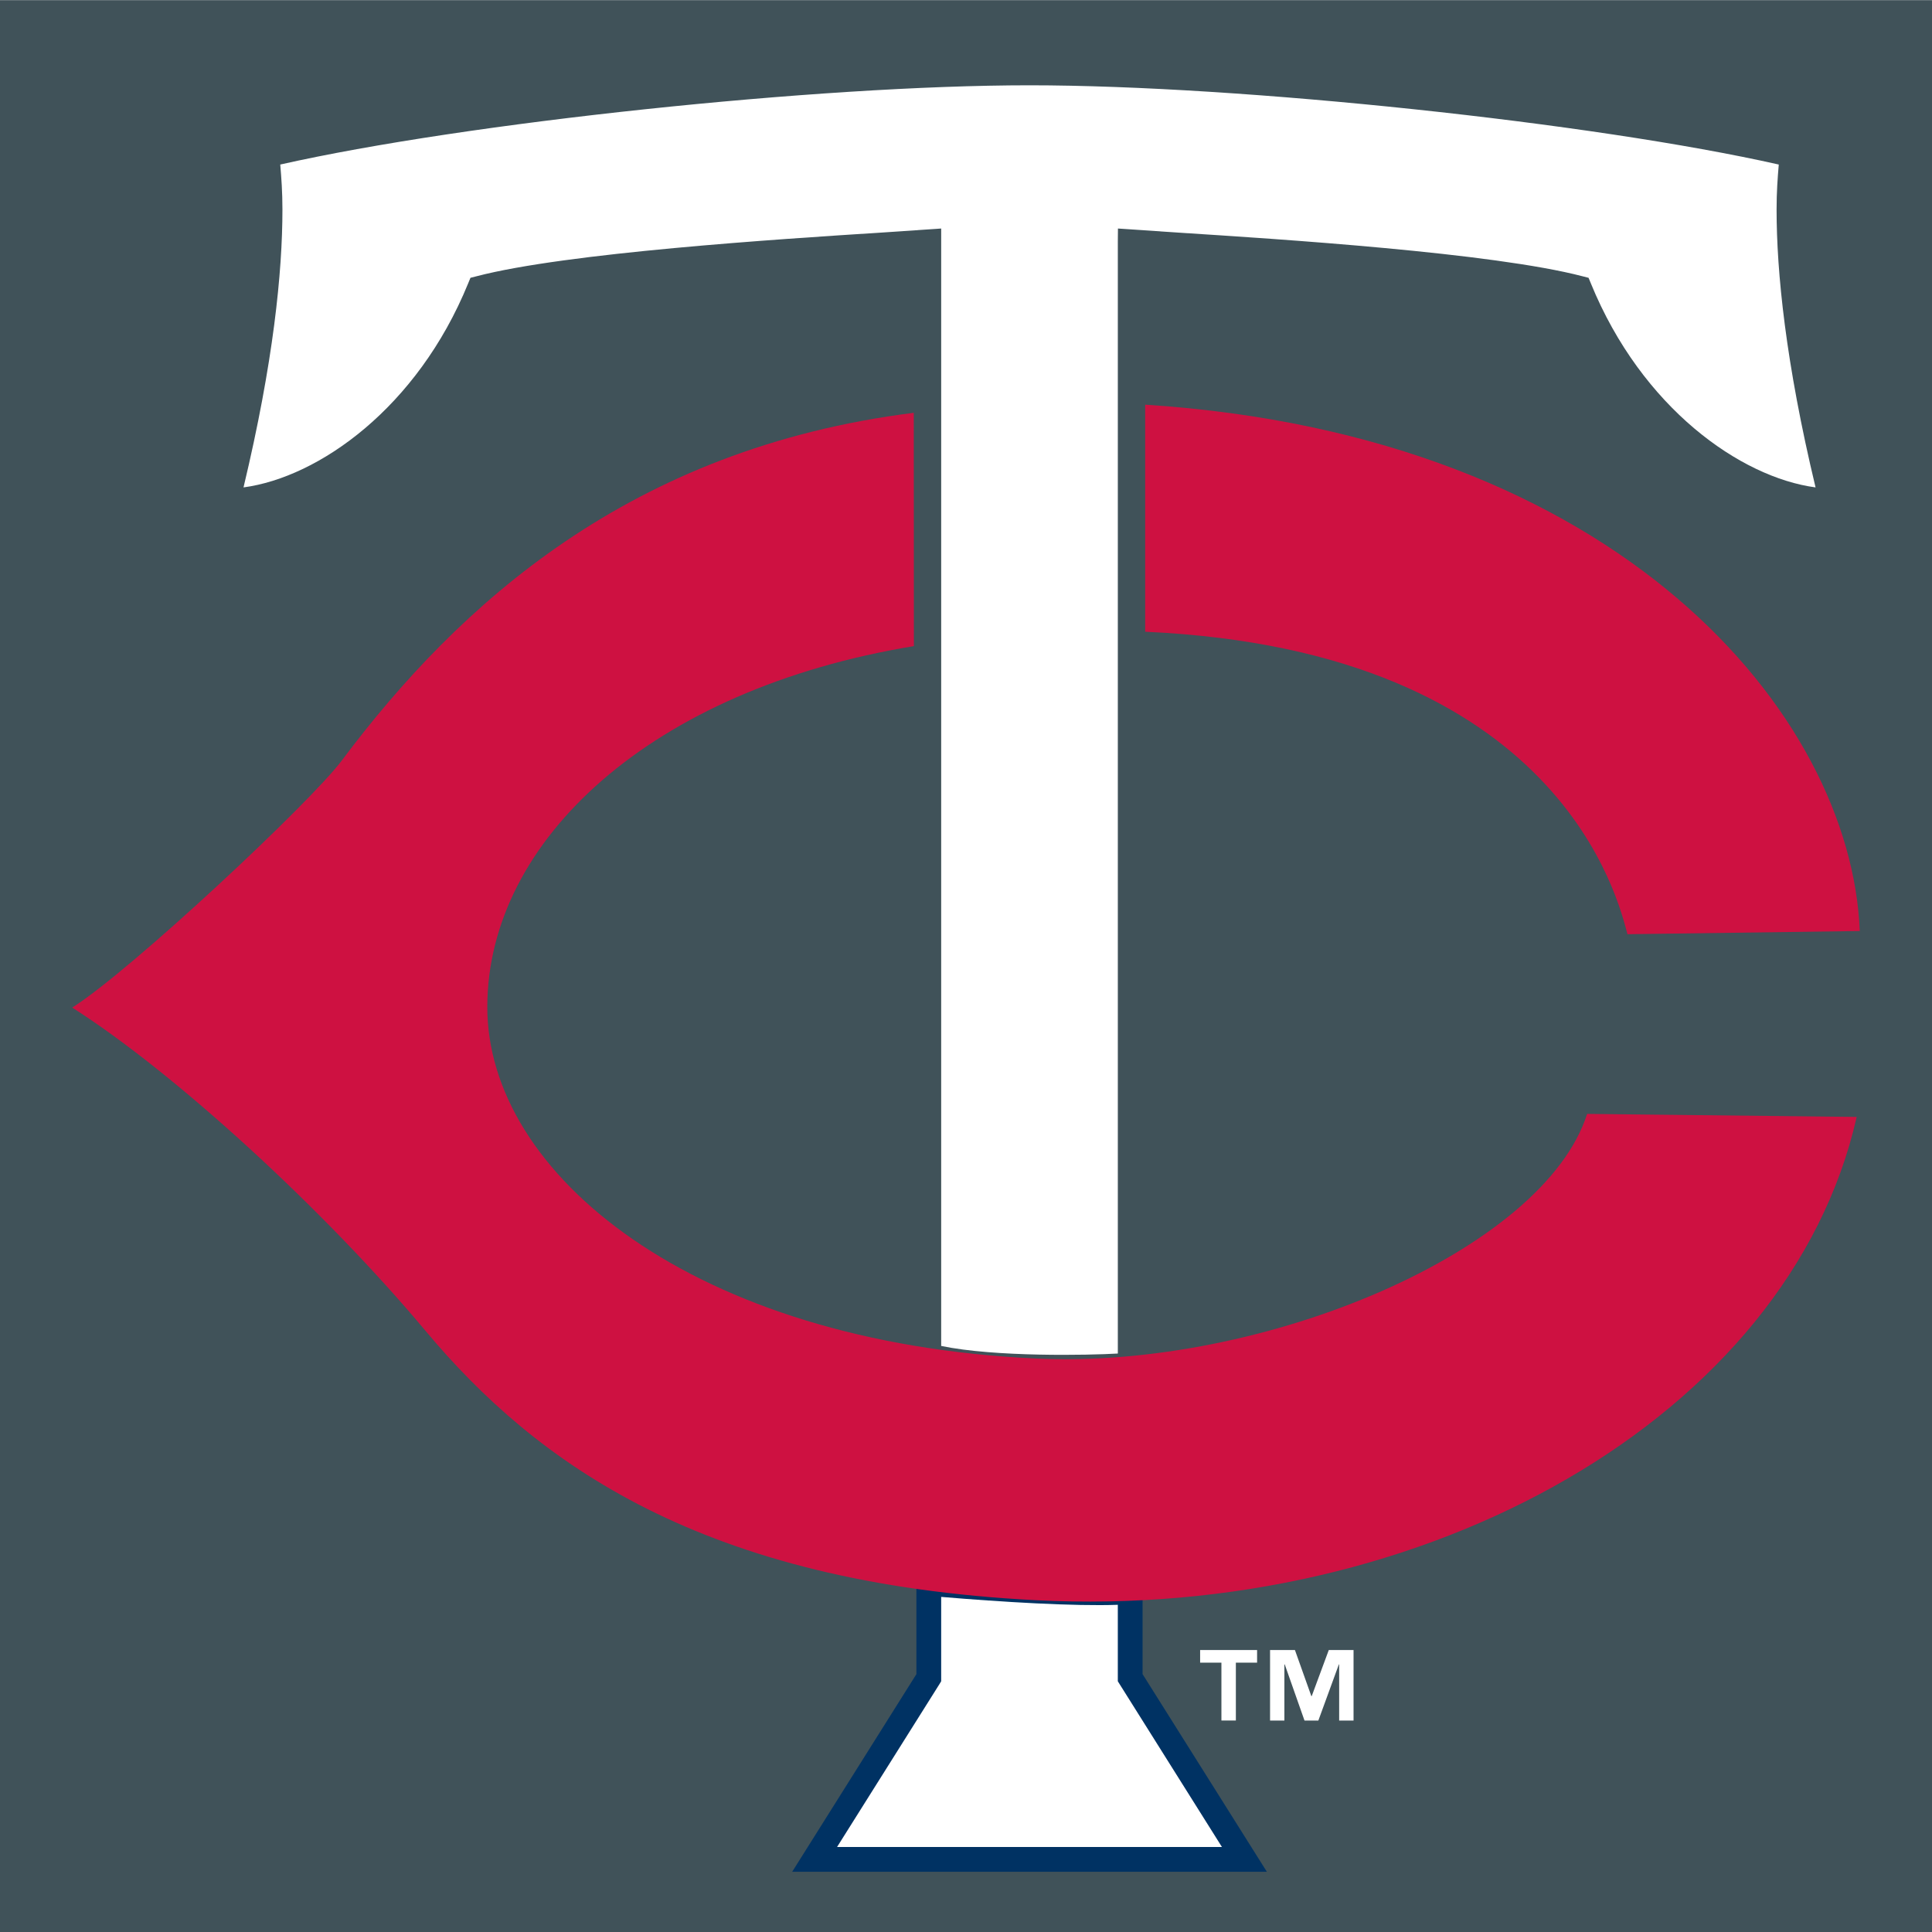
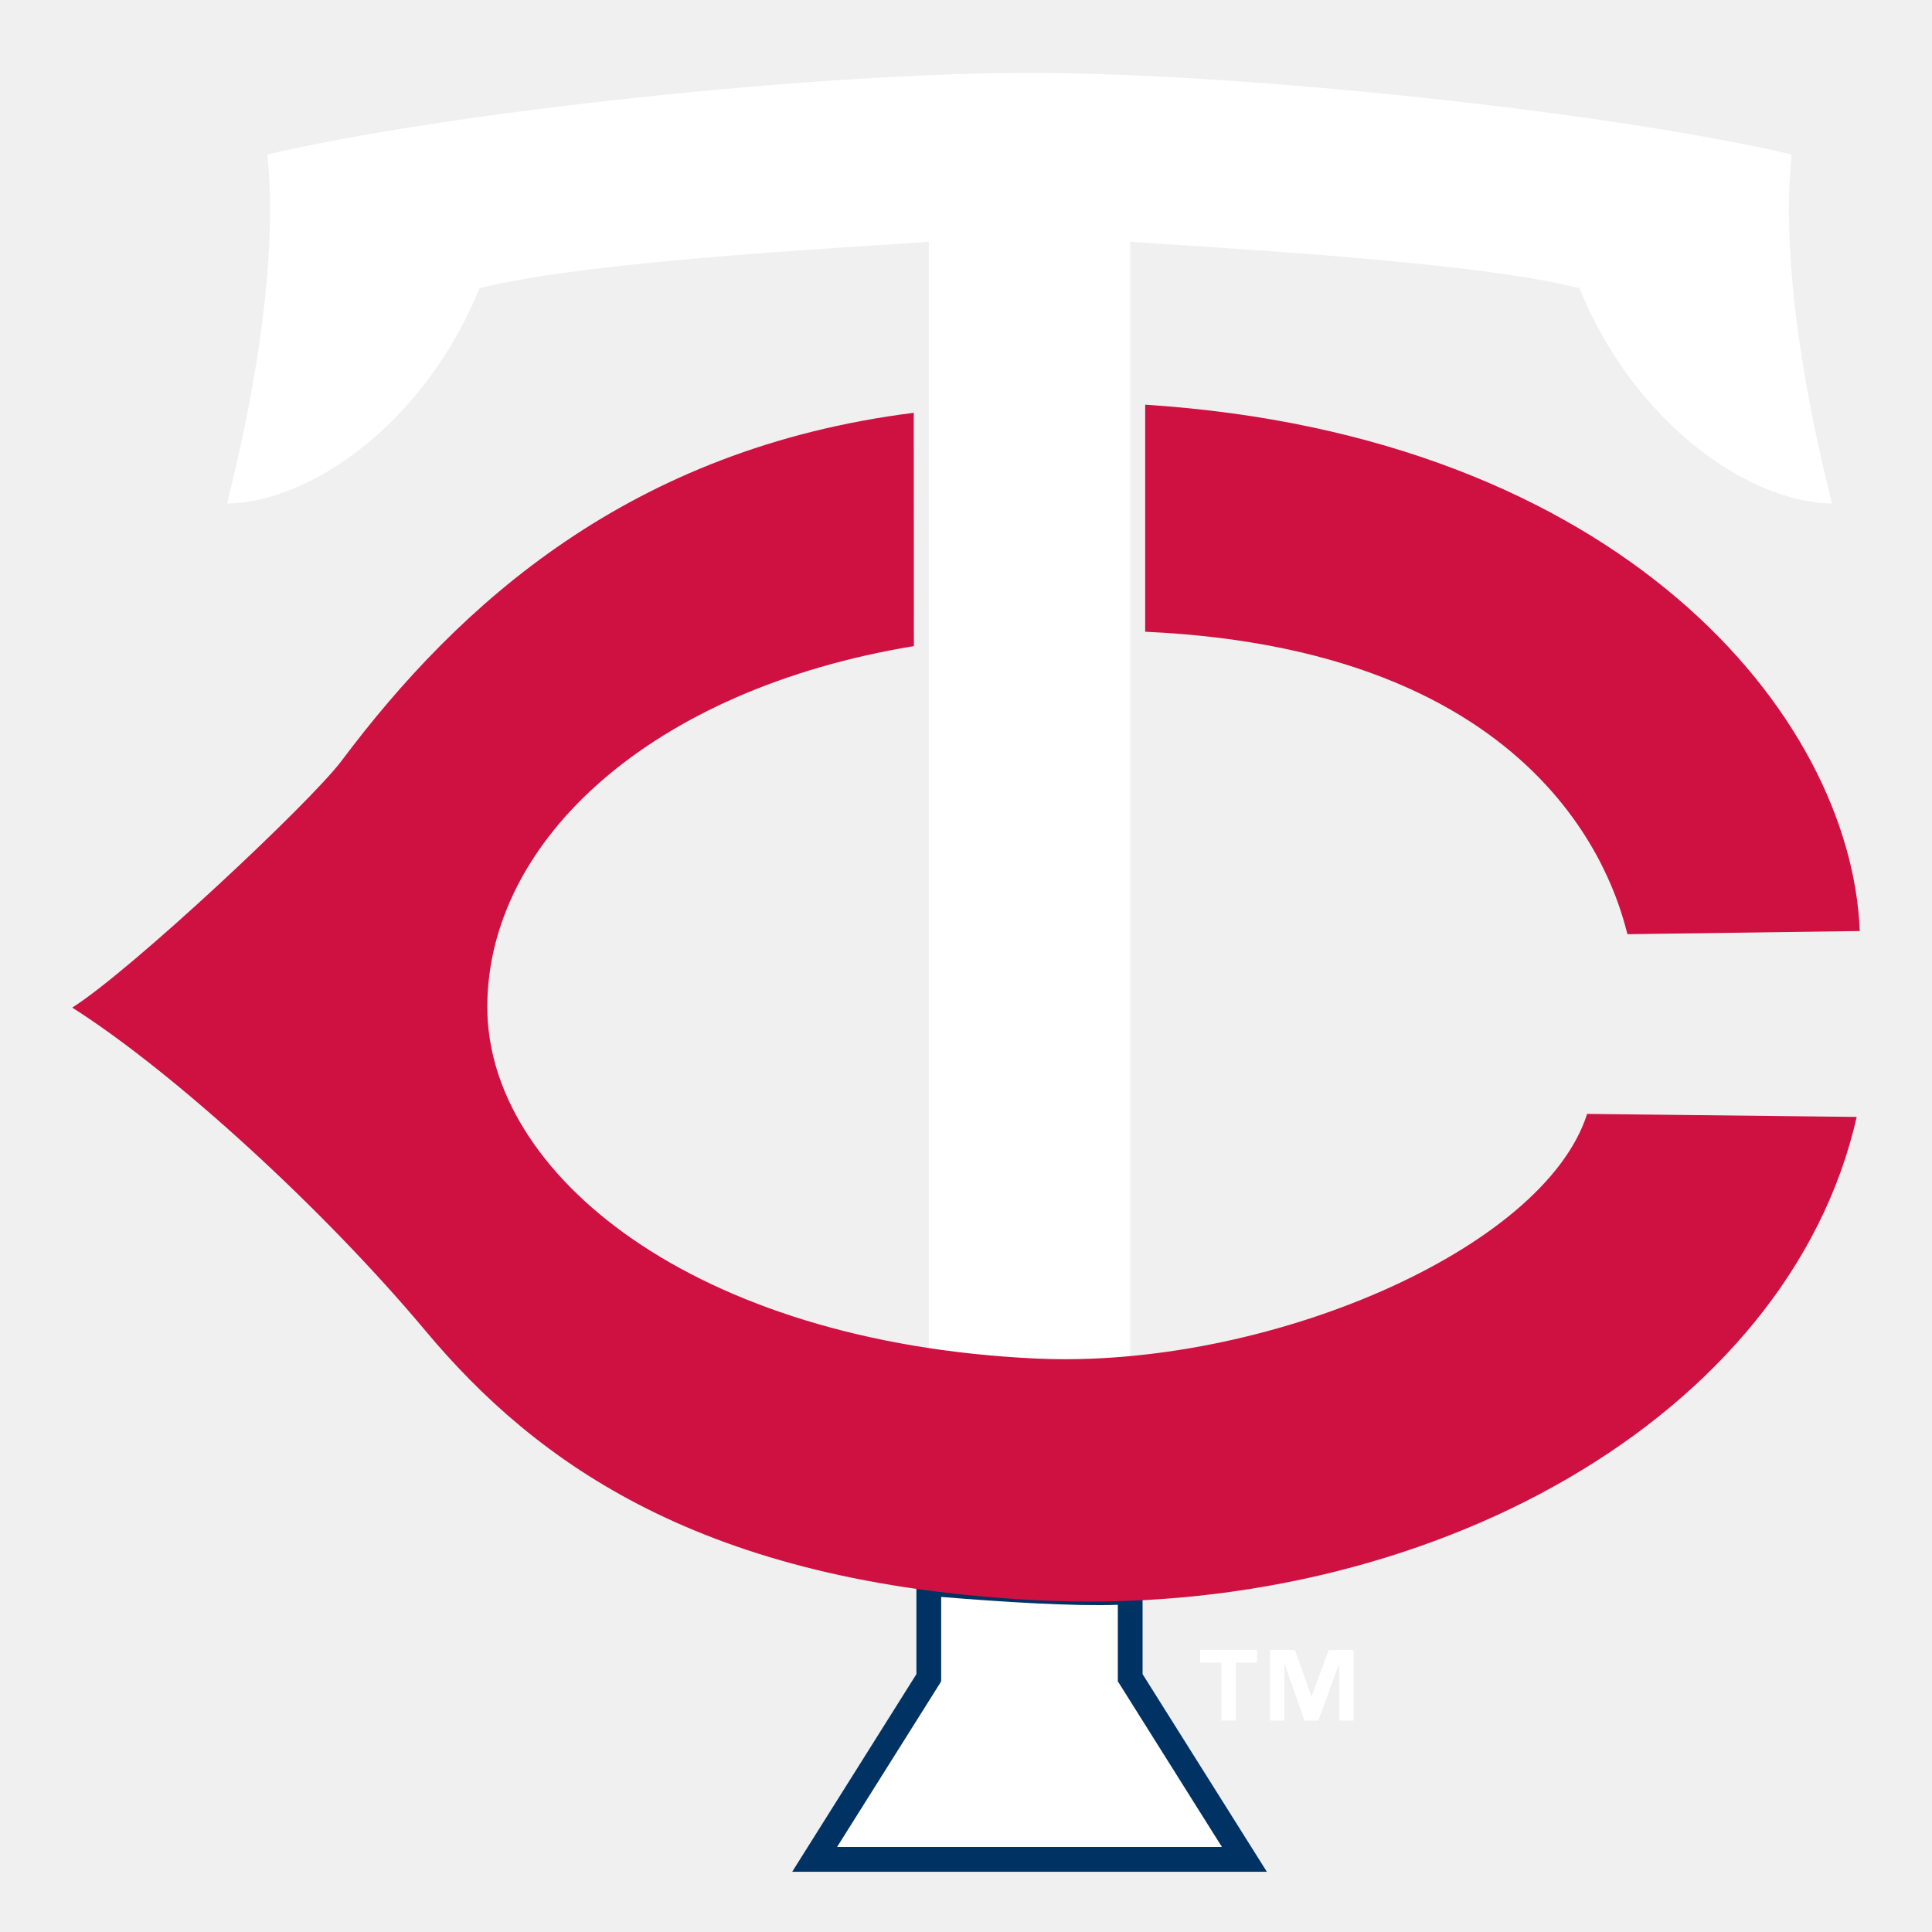
<svg xmlns="http://www.w3.org/2000/svg" version="1.1" id="Layer_1" x="0px" y="0px" width="250px" height="250px" viewBox="0 0 250 250" style="enable-background:new 0 0 250 250;" xml:space="preserve">
  <g>
-     <rect y="0.02" style="fill-rule:evenodd;clip-rule:evenodd;fill:#405259;" width="250" height="250" />
+     <rect y="0.02" style="fill-rule:evenodd;clip-rule:evenodd;fill:#40525900;" width="250" height="250" />
    <path style="fill:#FFFFFF;" d="M162.667,215.146h-2.747v7.49h-1.869v-7.49h-2.755v-1.634h7.371V215.146 M175.148,222.637h-1.861   v-7.263h-0.039l-2.654,7.263h-1.793l-2.557-7.263h-0.045v7.263h-1.854v-9.124h3.218l2.122,5.959h0.053l2.206-5.959h3.204V222.637z" />
    <path style="fill:#FFFFFF;" d="M146.24,206.014v11.077l14.786,23.507h-55.611l14.771-23.507v-12.176   C129.203,205.708,141.037,206.418,146.24,206.014" />
    <path style="fill:#003263;" d="M118.583,204.915c0,0,0,10.855,0,11.718c-0.473,0.755-16.075,25.574-16.075,25.574h61.424   c0,0-15.609-24.819-16.083-25.574c0-0.854,0-12.359,0-12.359l-1.731,0.138c-4.952,0.39-16.519-0.268-25.787-1.099l-1.748-0.152   V204.915 M121.552,217.945l0.236-0.389c0,0,0-8.378,0-10.918c7.759,0.656,17.258,1.228,22.857,1.022c0,2.396,0,9.896,0,9.896   s11.002,17.501,13.475,21.446c-4.93,0-44.877,0-49.806,0C110.794,235.058,121.552,217.945,121.552,217.945z" />
    <path style="fill:#FFFFFF;" d="M146.24,128.896V31.277c7.629,0.603,44.304,2.411,58.136,6.02   c7.225,17.646,21.973,27.694,32.669,27.862c0.146,0-7.217-25.932-5.203-45.166c-24.063-5.623-71.365-10.559-98.624-10.559   c-27.261,0-74.563,4.937-98.619,10.559c2.014,19.234-5.355,45.166-5.203,45.166c10.689-0.168,25.452-10.216,32.662-27.862   c13.832-3.609,50.514-5.417,58.128-6.02V129.3v46.257c7.827,2.006,24.467,1.304,26.054,1.099V128.896" />
-     <path style="fill:#405259;" d="M133.218,7.832c-28.046,0-75.219,5.051-98.985,10.597l-1.381,0.32l0.153,1.404   c0.786,7.515,0.572,21.141-4.883,43.389c-0.397,1.633-0.481,1.976,0.015,2.609l0.488,0.625l0.793-0.015   C40.131,66.601,55.374,56.66,63.08,38.716c11.657-2.884,38.23-4.601,51.14-5.417c0,0,2.586-0.183,4.364-0.305   c0,3.319,0,143.806,0,143.806l1.206,0.305c8.034,2.062,24.934,1.366,26.656,1.146l1.404-0.183c0,0,0-141.755,0-145.074   c1.778,0.122,4.356,0.305,4.356,0.305c12.909,0.816,39.49,2.533,51.141,5.417c7.721,17.944,22.964,27.885,33.684,28.046   l0.793,0.015l0.48-0.625c0.496-0.633,0.42-0.977,0.023-2.579c-5.47-22.247-5.677-35.889-4.898-43.419l0.145-1.404l-1.373-0.32   C208.45,12.883,161.271,7.832,133.218,7.832 M133.218,11.037c27.404,0,73.035,4.86,96.954,10.254   c-0.146,1.731-0.283,3.524-0.283,5.829c0,8.057,1.168,19.798,5.044,35.95c-9.705-1.297-22.484-10.284-29.069-26.382l-0.305-0.74   l-0.777-0.198c-11.658-3.044-39.147-4.807-52.368-5.653l-7.752-0.526l-0.016,1.709c0,0,0,141.036,0,143.867   c-3.761,0.221-15.861,0.473-22.857-0.983c0-2.61,0-144.593,0-144.593l-7.774,0.526c-13.214,0.847-40.703,2.609-52.36,5.653   l-0.778,0.198l-0.305,0.74c-6.577,16.105-19.356,25.085-29.061,26.382c3.868-16.159,5.036-27.893,5.036-35.95   c0-2.304-0.137-4.097-0.282-5.829C60.196,15.896,105.827,11.037,133.218,11.037z" />
+     <path style="fill:#40525900;" d="M133.218,7.832c-28.046,0-75.219,5.051-98.985,10.597l-1.381,0.32l0.153,1.404   c0.786,7.515,0.572,21.141-4.883,43.389c-0.397,1.633-0.481,1.976,0.015,2.609l0.488,0.625l0.793-0.015   C40.131,66.601,55.374,56.66,63.08,38.716c11.657-2.884,38.23-4.601,51.14-5.417c0,0,2.586-0.183,4.364-0.305   c0,3.319,0,143.806,0,143.806l1.206,0.305c8.034,2.062,24.934,1.366,26.656,1.146l1.404-0.183c0,0,0-141.755,0-145.074   c1.778,0.122,4.356,0.305,4.356,0.305c12.909,0.816,39.49,2.533,51.141,5.417c7.721,17.944,22.964,27.885,33.684,28.046   l0.793,0.015l0.48-0.625c0.496-0.633,0.42-0.977,0.023-2.579c-5.47-22.247-5.677-35.889-4.898-43.419l0.145-1.404l-1.373-0.32   C208.45,12.883,161.271,7.832,133.218,7.832 M133.218,11.037c27.404,0,73.035,4.86,96.954,10.254   c-0.146,1.731-0.283,3.524-0.283,5.829c0,8.057,1.168,19.798,5.044,35.95c-9.705-1.297-22.484-10.284-29.069-26.382l-0.305-0.74   l-0.777-0.198c-11.658-3.044-39.147-4.807-52.368-5.653l-7.752-0.526l-0.016,1.709c0,0,0,141.036,0,143.867   c-3.761,0.221-15.861,0.473-22.857-0.983c0-2.61,0-144.593,0-144.593l-7.774,0.526c-13.214,0.847-40.703,2.609-52.36,5.653   l-0.778,0.198l-0.305,0.74c-6.577,16.105-19.356,25.085-29.061,26.382c3.868-16.159,5.036-27.893,5.036-35.95   c0-2.304-0.137-4.097-0.282-5.829C60.196,15.896,105.827,11.037,133.218,11.037z" />
    <path style="fill:#CE1141;" d="M118.24,53.417C81.535,58.033,59.379,78.19,44.212,98.431c-4.005,5.363-27.245,27.138-34.866,31.952   c13.229,8.408,32.623,26.177,45.7,41.809c14.412,17.229,35.866,32.662,78.979,34.875c50.567,2.609,97.412-23.651,106.231-62.538   l-34.882-0.39c-5.615,17.624-41.671,33.051-71.35,31.654c-44.304-2.067-71.052-23.879-70.968-45.585   c0.084-21.5,21.248-41.016,55.199-46.601" />
    <path style="fill:#CE1141;" d="M148.186,81.746c53.924,2.426,61.271,34.988,62.408,39.139l30.06-0.412   c-1.129-28.023-31.111-64.156-92.468-68.108" />
  </g>
</svg>
